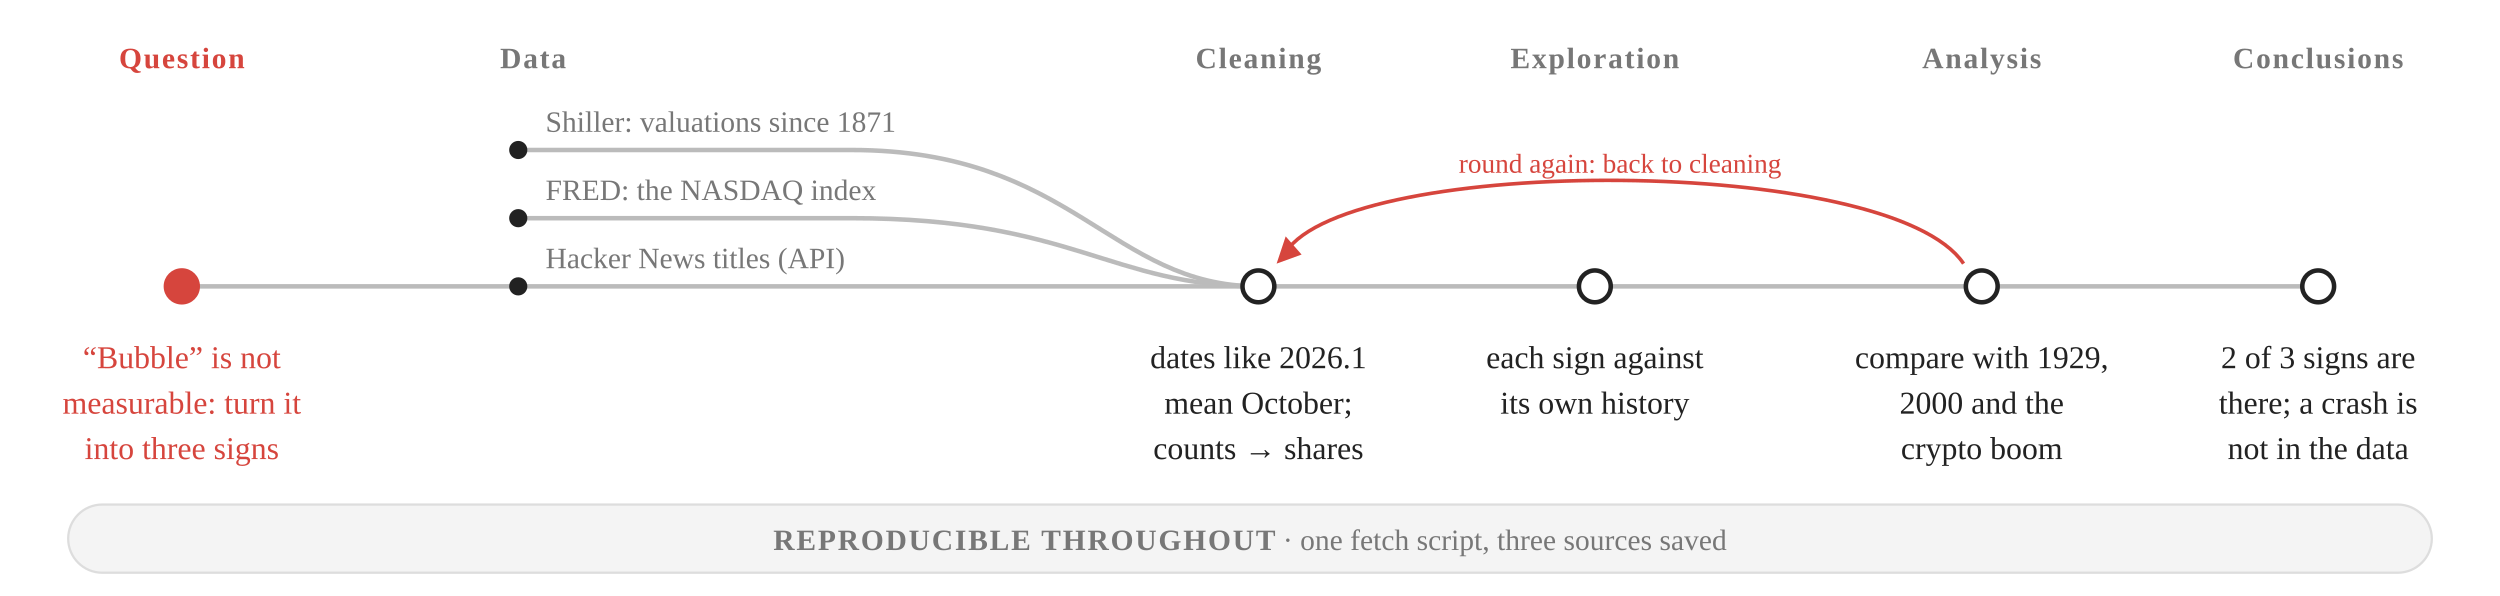
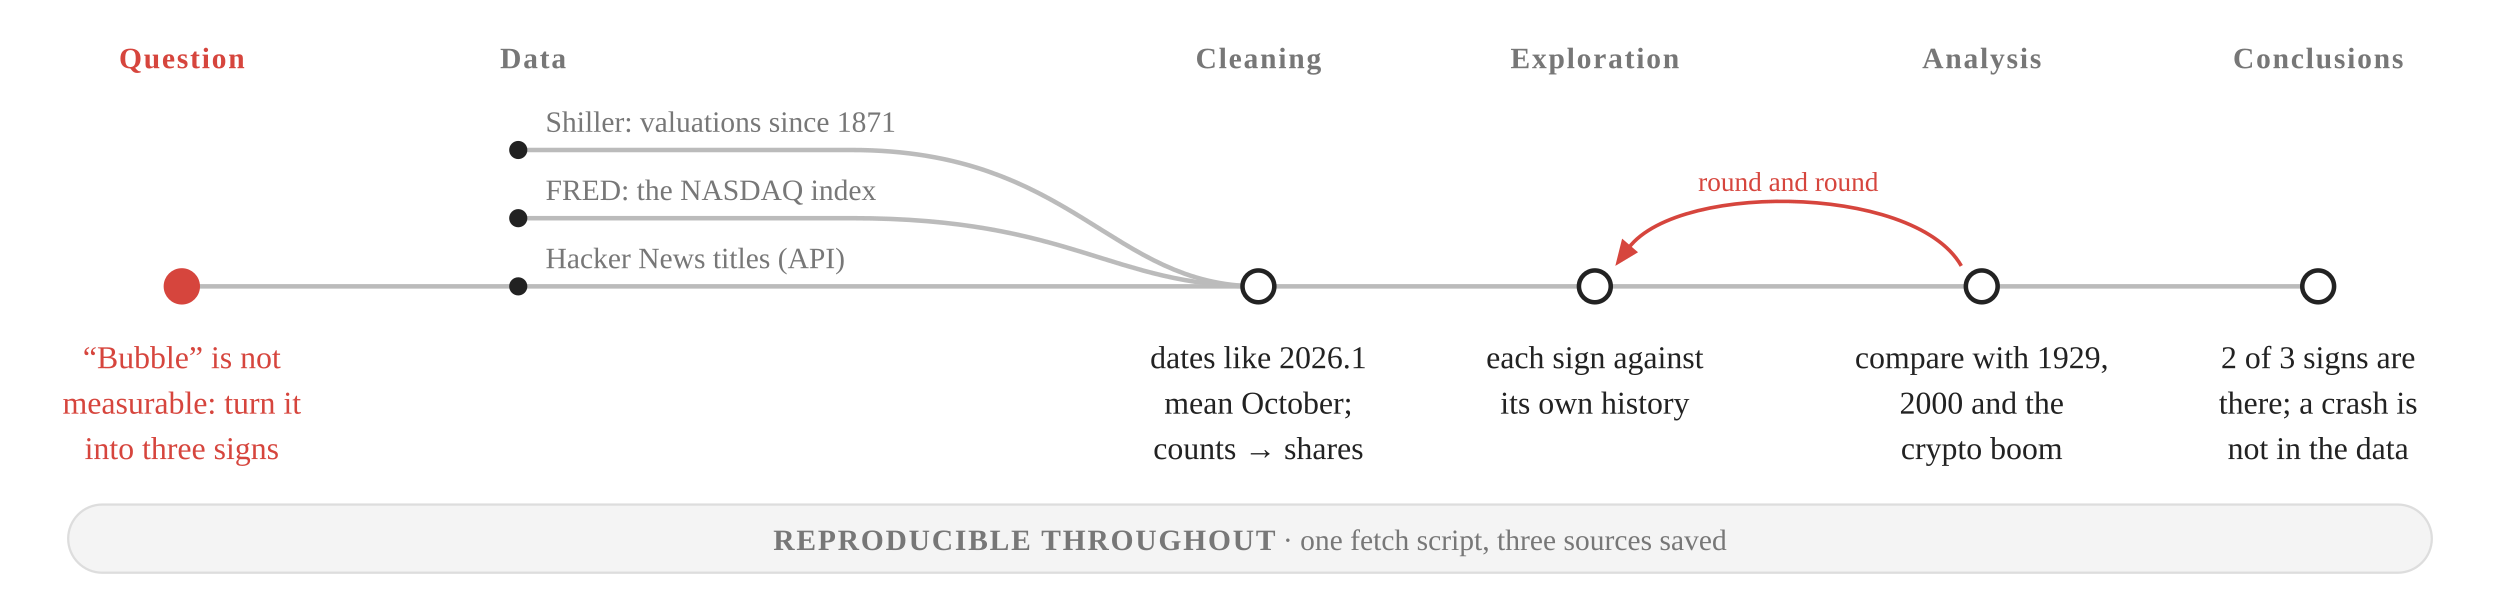
<svg xmlns="http://www.w3.org/2000/svg" class="lc" viewBox="0 0 1100 262" role="img">
  <style>
.lc text{font-family:var(--font-sans,'IBM Plex Sans',system-ui,sans-serif);fill:var(--c-text,#222)}
.lc .step{font-size:13px;font-weight:600;letter-spacing:.06em;text-transform:uppercase;fill:var(--c-muted,#777)}
.lc .note{font-size:14px}
.lc .src{font-size:13px;fill:var(--c-muted,#777)}
.lc text.hot{fill:var(--c-accent,#d6453d)}
.lc .line{stroke:var(--c-faint,#bbb);stroke-width:2;fill:none}
.lc .node{fill:var(--c-bg,#fff);stroke:var(--c-text,#222);stroke-width:2}
.lc .node.hot{fill:var(--c-accent,#d6453d);stroke:var(--c-accent,#d6453d)}
.lc .dot{fill:var(--c-text,#222)}
.lc .band{fill:var(--c-tint,#f4f4f4);stroke:var(--c-line,#ddd)}
.lc .bandtext{font-size:13px;fill:var(--c-muted,#777)}
.lc .bandtext tspan.head{font-weight:600;letter-spacing:.06em}
.lc .loop{stroke:var(--c-accent,#d6453d);stroke-width:1.6;fill:none}
.lc .looptip{fill:var(--c-accent,#d6453d)}
.lc text.loopnote{font-size:12px;fill:var(--c-accent,#d6453d)}
</style>
  <path class="line" d="M80,126 H1020" />
  <path class="line" d="M228.031,66 H374.583 C472.283,66 488.567,126 553.701,126" />
  <circle class="dot" cx="228.031" cy="66" r="4" />
  <text class="src" x="240.031" y="58">Shiller: valuations since 1871</text>
  <path class="line" d="M228.031,96 H374.583 C472.283,96 488.567,126 553.701,126" />
  <circle class="dot" cx="228.031" cy="96" r="4" />
  <text class="src" x="240.031" y="88">FRED: the NASDAQ index</text>
  <circle class="dot" cx="228.031" cy="126" r="4" />
  <text class="src" x="240.031" y="118">Hacker News titles (API)</text>
  <text class="step hot" x="80.0" y="30" text-anchor="middle">Question</text>
  <circle class="node hot" cx="80.0" cy="126" r="7" />
  <text class="note hot" x="80.0" y="162" text-anchor="middle">“Bubble” is not</text>
  <text class="note hot" x="80.0" y="182" text-anchor="middle">measurable: turn it</text>
  <text class="note hot" x="80.0" y="202" text-anchor="middle">into three signs</text>
  <text class="step" x="228.031" y="30" text-anchor="start" dx="-8">Data</text>
  <text class="step" x="553.701" y="30" text-anchor="middle">Cleaning</text>
  <circle class="node" cx="553.701" cy="126" r="7" />
  <text class="note" x="553.701" y="162" text-anchor="middle">dates like 2026.1</text>
  <text class="note" x="553.701" y="182" text-anchor="middle">mean October;</text>
  <text class="note" x="553.701" y="202" text-anchor="middle">counts → shares</text>
  <text class="step" x="701.732" y="30" text-anchor="middle">Exploration</text>
  <circle class="node" cx="701.732" cy="126" r="7" />
  <text class="note" x="701.732" y="162" text-anchor="middle">each sign against</text>
  <text class="note" x="701.732" y="182" text-anchor="middle">its own history</text>
  <text class="step" x="871.969" y="30" text-anchor="middle">Analysis</text>
  <circle class="node" cx="871.969" cy="126" r="7" />
  <text class="note" x="871.969" y="162" text-anchor="middle">compare with 1929,</text>
  <text class="note" x="871.969" y="182" text-anchor="middle">2000 and the</text>
  <text class="note" x="871.969" y="202" text-anchor="middle">crypto boom</text>
  <text class="step" x="1020.0" y="30" text-anchor="middle">Conclusions</text>
  <circle class="node" cx="1020.0" cy="126" r="7" />
  <text class="note" x="1020.0" y="162" text-anchor="middle">2 of 3 signs are</text>
  <text class="note" x="1020.0" y="182" text-anchor="middle">there; a crash is</text>
  <text class="note" x="1020.0" y="202" text-anchor="middle">not in the data</text>
-   <path class="loop" d="M863.969,116 C831.969,68 593.701,68 565.701,111" />
-   <path class="looptip" d="M561.701,116 L572.701,112 L565.701,104 Z" />
-   <text class="loopnote" x="712.835" y="76" text-anchor="middle">round again: back to cleaning</text>
+   <path class="loop" d="M862.969,117 C841.969,80 731.732,80 714.732,112" />
+   <path class="looptip" d="M710.732,117 L720.732,111 L713.732,105 Z" />
+   <text class="loopnote" x="786.85" y="84" text-anchor="middle">round and round</text>
  <rect class="band" x="30" y="222" width="1040" height="30" rx="15" />
  <text class="bandtext" x="550.0" y="242" text-anchor="middle">
    <tspan class="head">REPRODUCIBLE THROUGHOUT</tspan>  ·  one fetch script, three sources saved</text>
</svg>
